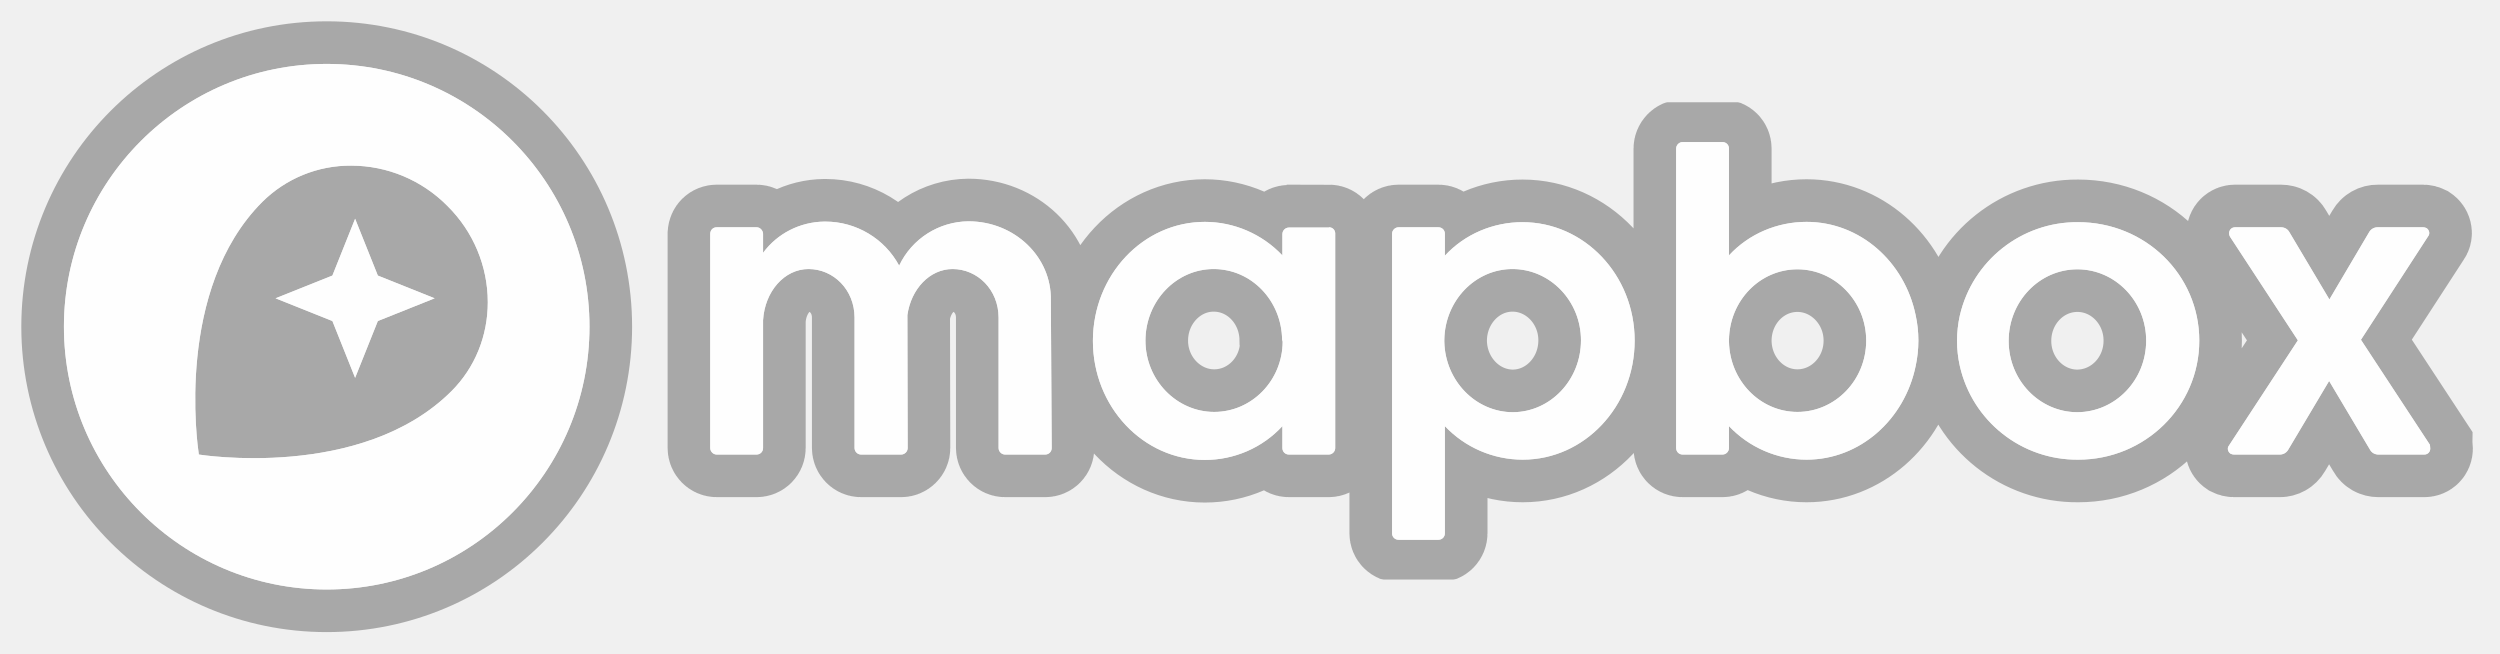
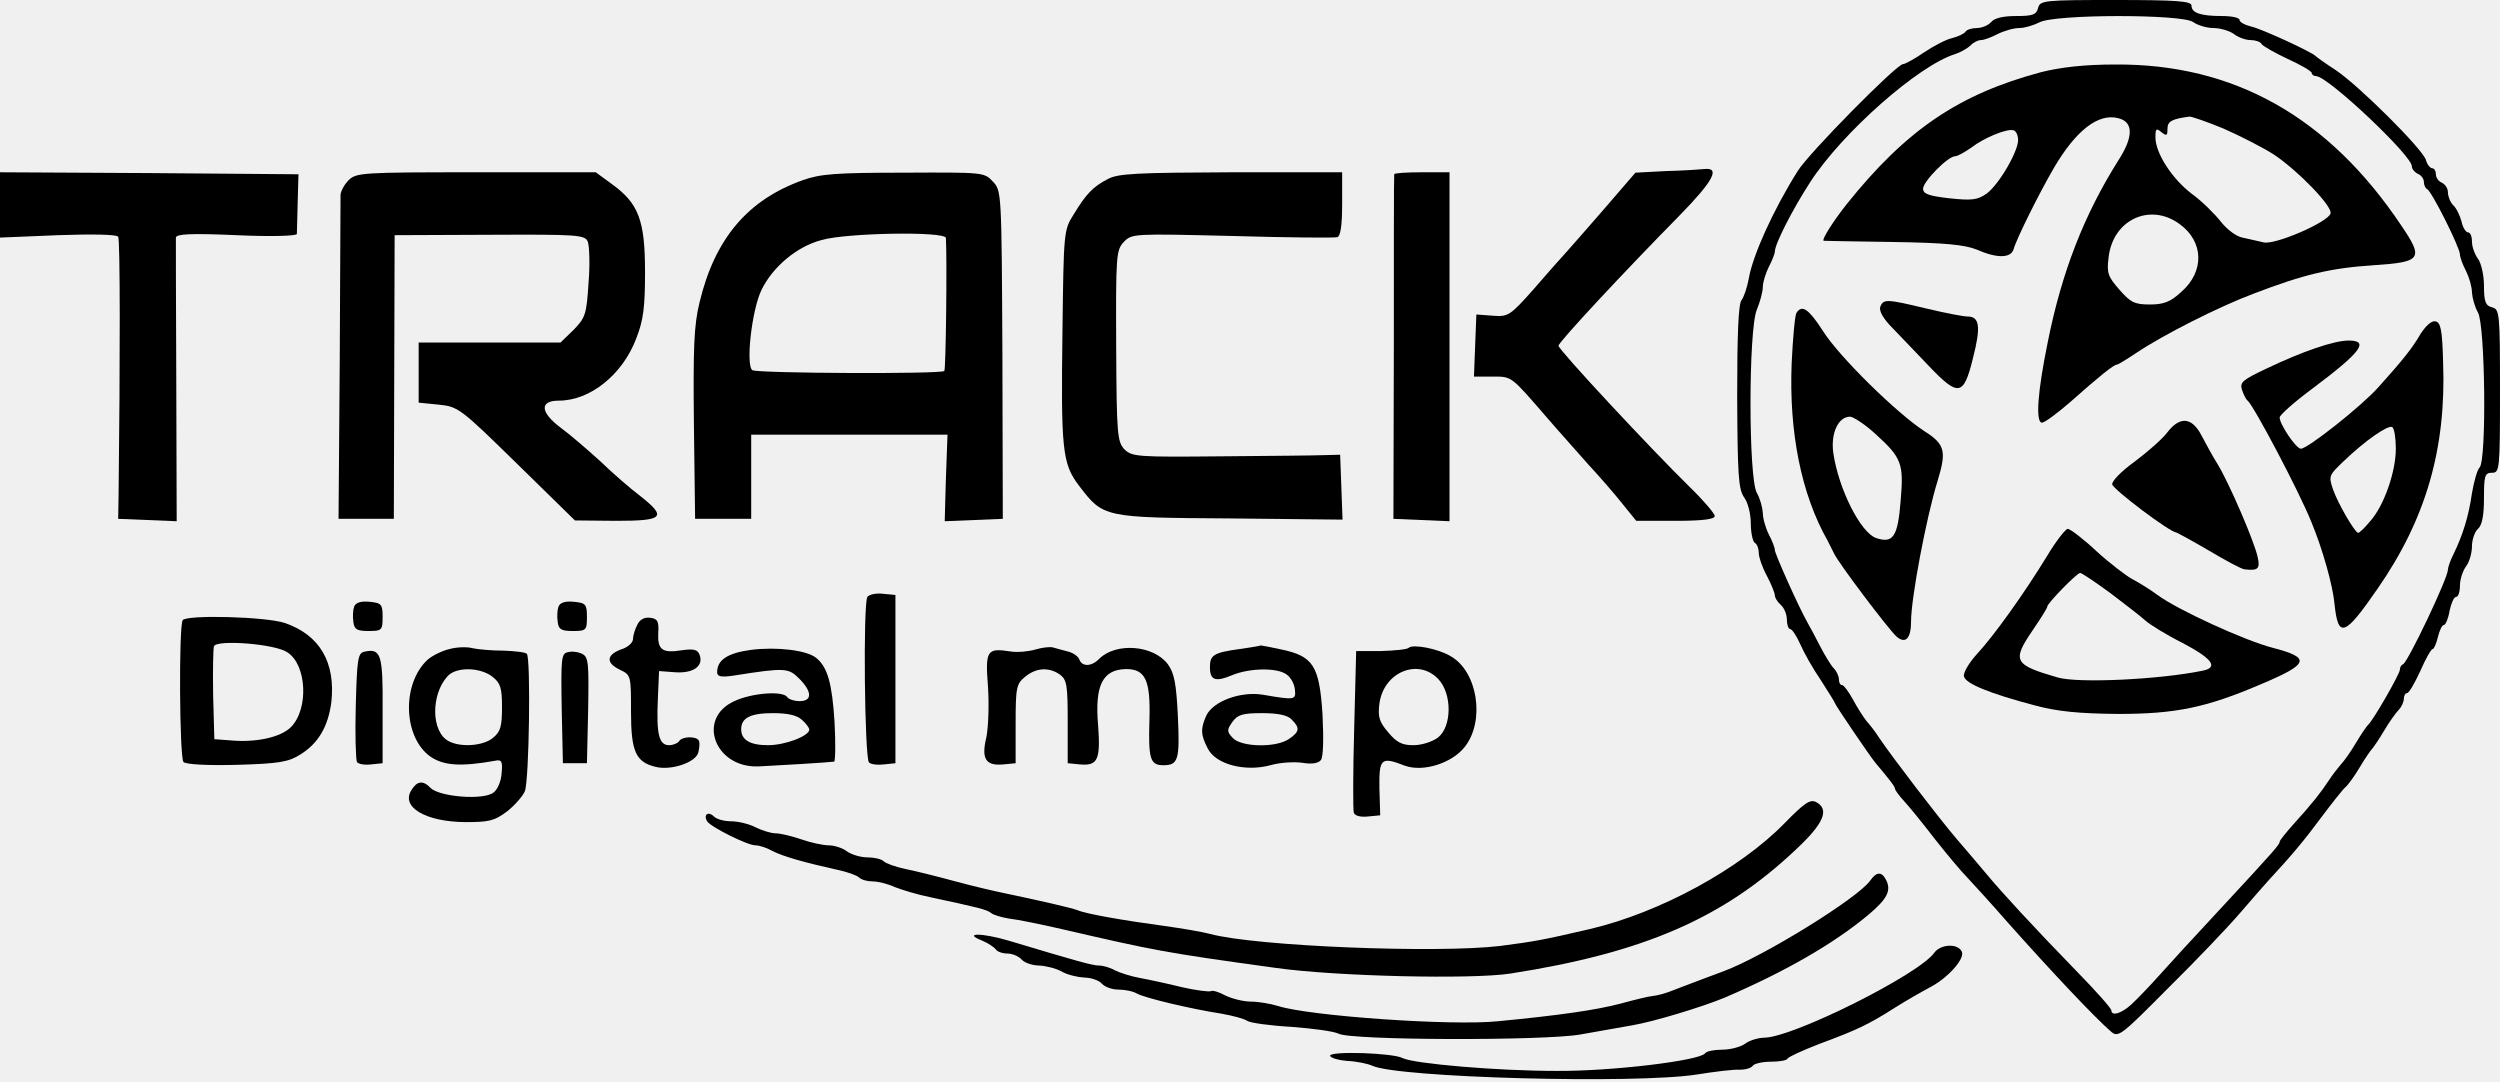
- <svg xmlns="http://www.w3.org/2000/svg" xmlns:xlink="http://www.w3.org/1999/xlink" width="88" height="23" viewBox="0 0 88 23" fill-rule="evenodd">
-   <defs>
-     <path id="logo" d="M11.5 2.25c5.105 0 9.25 4.145 9.25 9.25s-4.145 9.25-9.25 9.25-9.25-4.145-9.25-9.25 4.145-9.25 9.25-9.25zM6.997 15.983c-.051-.338-.828-5.802 2.233-8.873a4.395 4.395 0 013.13-1.28c1.27 0 2.49.51 3.39 1.42.91.9 1.42 2.12 1.42 3.39 0 1.18-.449 2.301-1.28 3.13C12.72 16.93 7 16 7 16l-.003-.017zM15.3 10.5l-2 .8-.8 2-.8-2-2-.8 2-.8.8-2 .8 2 2 .8z" />
-     <path id="text" d="M50.63 8c.13 0 .23.1.23.23V9c.7-.76 1.7-1.18 2.73-1.18 2.17 0 3.95 1.85 3.95 4.17s-1.77 4.19-3.94 4.19c-1.04 0-2.03-.43-2.74-1.18v3.77c0 .13-.1.23-.23.23h-1.4c-.13 0-.23-.1-.23-.23V8.23c0-.12.1-.23.23-.23h1.4zm-3.86.01c.01 0 .01 0 .01-.01.13 0 .22.1.22.22v7.55c0 .12-.1.23-.23.23h-1.4c-.13 0-.23-.1-.23-.23V15c-.7.76-1.69 1.19-2.73 1.19-2.17 0-3.94-1.87-3.94-4.19 0-2.32 1.77-4.19 3.94-4.19 1.03 0 2.02.43 2.73 1.18v-.75c0-.12.1-.23.23-.23h1.4zm26.375-.19a4.24 4.24 0 00-4.16 3.29c-.13.59-.13 1.19 0 1.77a4.233 4.233 0 004.17 3.3c2.35 0 4.26-1.87 4.26-4.19 0-2.32-1.9-4.17-4.27-4.17zM60.63 5c.13 0 .23.1.23.23v3.76c.7-.76 1.7-1.18 2.73-1.18 1.88 0 3.45 1.4 3.84 3.28.13.59.13 1.2 0 1.8-.39 1.88-1.96 3.29-3.84 3.29-1.03 0-2.02-.43-2.73-1.18v.77c0 .12-.1.23-.23.23h-1.4c-.13 0-.23-.1-.23-.23V5.23c0-.12.1-.23.23-.23h1.4zm-34 11h-1.4c-.13 0-.23-.11-.23-.23V8.22c.01-.13.1-.22.23-.22h1.4c.13 0 .22.11.23.22v.68c.5-.68 1.3-1.09 2.16-1.1h.03c1.09 0 2.09.6 2.6 1.55.45-.95 1.4-1.55 2.44-1.56 1.62 0 2.93 1.25 2.9 2.78l.03 5.2c0 .13-.1.23-.23.23h-1.41c-.13 0-.23-.11-.23-.23v-4.59c0-.98-.74-1.71-1.62-1.71-.8 0-1.46.7-1.59 1.62l.01 4.68c0 .13-.11.23-.23.23h-1.41c-.13 0-.23-.11-.23-.23v-4.59c0-.98-.74-1.71-1.62-1.71-.85 0-1.54.79-1.6 1.8v4.5c0 .13-.1.23-.23.23zm53.615 0h-1.61c-.04 0-.08-.01-.12-.03-.09-.06-.13-.19-.06-.28l2.43-3.71-2.39-3.65a.213.213 0 01-.03-.12c0-.12.09-.21.21-.21h1.61c.13 0 .24.06.3.17l1.41 2.37 1.4-2.37a.34.34 0 01.3-.17h1.6c.04 0 .08.01.12.03.09.06.13.19.06.28l-2.37 3.65 2.43 3.7c0 .05.01.09.01.13 0 .12-.09.21-.21.21h-1.61c-.13 0-.24-.06-.3-.17l-1.44-2.42-1.44 2.42a.34.34 0 01-.3.17zm-7.12-1.49c-1.33 0-2.42-1.12-2.42-2.51 0-1.39 1.08-2.52 2.42-2.52 1.33 0 2.42 1.12 2.42 2.51 0 1.39-1.08 2.51-2.42 2.52zm-19.865 0c-1.32 0-2.39-1.11-2.42-2.48v-.07c.02-1.38 1.09-2.49 2.4-2.49 1.32 0 2.41 1.12 2.41 2.51 0 1.39-1.07 2.52-2.39 2.53zm-8.11-2.48c-.01 1.37-1.09 2.47-2.41 2.47s-2.42-1.12-2.42-2.51c0-1.39 1.08-2.52 2.4-2.52 1.33 0 2.39 1.11 2.41 2.48l.02.08zm18.12 2.47c-1.32 0-2.39-1.11-2.41-2.48v-.06c.02-1.38 1.09-2.48 2.41-2.48s2.42 1.12 2.42 2.51c0 1.39-1.09 2.51-2.42 2.51z" />
-   </defs>
-   <mask id="clip">
-     <rect x="0" y="0" width="100%" height="100%" fill="white" />
-     <use xlink:href="#logo" />
-     <use xlink:href="#text" />
-   </mask>
-   <g id="outline" opacity="0.3" stroke="#000" stroke-width="3">
-     <circle mask="url(#clip)" cx="11.5" cy="11.5" r="9.25" />
-     <use xlink:href="#text" mask="url(#clip)" />
-   </g>
-   <g id="fill" opacity="0.9" fill="#fff">
-     <use xlink:href="#logo" />
-     <use xlink:href="#text" />
+ <svg xmlns="http://www.w3.org/2000/svg" version="1.0" width="624pt" height="270pt" viewBox="0 0 624 270" preserveAspectRatio="xMidYMid meet">
+   <g transform="translate(0,270) scale(0.1,-0.1)" fill="#000000" stroke="none">
+     <path d="M5087 2680 c-4 -17 -14 -20 -55 -20 -32 0 -54 -5 -62 -15 -7 -8 -23 -15 -36 -15 -12 0 -25 -4 -28 -9 -3 -5 -18 -12 -33 -16 -15 -3 -47 -20 -71 -36 -23 -16 -47 -29 -52 -29 -16 0 -236 -223 -263 -267 -61 -97 -112 -210 -122 -268 -4 -22 -12 -46 -18 -54 -8 -9 -11 -85 -11 -241 1 -195 3 -230 17 -251 10 -13 17 -42 17 -66 0 -23 5 -45 10 -48 6 -3 10 -15 10 -26 0 -10 9 -36 20 -56 11 -21 20 -43 20 -49 0 -6 7 -17 15 -24 8 -7 15 -23 15 -36 0 -13 4 -24 8 -24 5 0 16 -17 25 -37 9 -21 32 -62 52 -91 19 -30 35 -55 35 -57 0 -4 87 -132 101 -149 39 -46 49 -60 49 -65 0 -3 10 -17 23 -31 13 -14 47 -56 77 -95 30 -38 66 -81 80 -95 14 -15 59 -64 100 -111 112 -126 218 -238 257 -272 20 -18 23 -16 145 107 69 68 150 153 179 187 30 35 61 70 69 79 61 66 92 103 134 160 27 36 54 70 60 75 7 6 23 28 36 50 13 22 27 42 30 45 3 3 17 23 30 45 13 22 30 46 37 53 7 7 13 20 13 28 0 8 4 14 8 14 5 0 19 25 33 55 13 30 27 55 31 55 3 0 9 13 13 30 4 16 10 30 15 30 4 0 11 16 14 35 4 19 11 35 16 35 6 0 10 13 10 28 0 16 7 37 15 48 8 10 15 33 15 50 0 17 7 37 15 44 10 9 15 32 15 76 0 57 2 64 20 64 19 0 20 7 20 204 0 195 -1 204 -20 209 -16 4 -20 14 -20 54 0 26 -7 57 -15 67 -8 11 -15 30 -15 43 0 13 -4 23 -10 23 -5 0 -13 12 -16 27 -4 15 -13 34 -21 41 -7 7 -13 22 -13 32 0 10 -7 20 -15 24 -8 3 -15 12 -15 21 0 8 -4 15 -9 15 -5 0 -13 9 -16 21 -9 28 -168 186 -225 224 -25 16 -47 32 -50 35 -11 11 -137 69 -162 74 -16 4 -28 11 -28 16 0 6 -20 10 -44 10 -54 0 -76 8 -76 26 0 11 -34 14 -189 14 -180 0 -189 -1 -194 -20z m387 -35 c11 -8 34 -15 51 -15 17 0 40 -7 51 -15 10 -8 29 -15 41 -15 12 0 25 -4 28 -10 3 -5 33 -22 65 -37 33 -15 60 -31 60 -35 0 -4 5 -8 11 -8 29 0 239 -198 239 -225 0 -7 7 -15 15 -19 8 -3 15 -12 15 -20 0 -8 4 -16 8 -18 11 -4 82 -146 82 -163 0 -7 7 -26 15 -41 8 -16 15 -40 15 -54 1 -14 7 -36 15 -50 18 -31 22 -369 4 -387 -6 -6 -14 -35 -19 -64 -8 -57 -23 -105 -46 -152 -8 -16 -14 -33 -14 -39 0 -21 -100 -231 -112 -236 -5 -2 -8 -8 -8 -14 0 -10 -68 -129 -80 -138 -3 -3 -17 -23 -30 -45 -13 -22 -30 -46 -38 -54 -7 -8 -21 -26 -30 -40 -19 -29 -41 -57 -89 -110 -18 -20 -33 -39 -33 -42 0 -7 -13 -22 -154 -174 -56 -60 -122 -132 -147 -160 -24 -27 -55 -59 -69 -72 -25 -23 -50 -30 -50 -15 0 5 -39 49 -87 98 -107 110 -188 198 -226 244 -16 19 -49 58 -74 87 -42 49 -160 203 -193 252 -8 13 -22 31 -31 41 -8 10 -24 35 -34 54 -11 20 -23 36 -27 36 -5 0 -8 6 -8 14 0 8 -6 21 -13 28 -7 7 -22 32 -34 55 -12 23 -26 50 -32 60 -23 41 -81 171 -81 180 0 6 -7 24 -15 39 -8 16 -15 40 -15 54 -1 14 -7 36 -15 50 -21 37 -21 406 0 457 8 19 15 45 15 57 0 11 7 34 15 50 8 15 15 33 15 38 0 19 44 105 88 173 80 124 271 292 362 320 13 4 30 14 38 21 7 8 19 14 27 14 7 0 26 7 41 15 16 8 40 15 54 15 14 0 36 7 50 14 37 21 357 21 384 1z" />
+     <path d="M5095 2520 c-206 -55 -337 -144 -486 -330 -34 -43 -63 -89 -57 -91 2 0 80 -2 173 -3 131 -2 179 -7 209 -19 50 -22 85 -22 92 1 7 26 64 140 100 202 55 94 111 138 161 125 38 -9 39 -46 0 -106 -85 -135 -141 -278 -176 -454 -25 -122 -31 -200 -14 -200 6 0 39 24 72 53 71 63 107 92 115 92 3 0 24 13 48 29 67 45 205 115 293 148 125 48 192 64 300 71 120 8 125 16 68 100 -181 270 -417 403 -713 401 -78 0 -137 -7 -185 -19z m455 -141 c41 -18 98 -47 126 -65 61 -41 147 -130 141 -147 -7 -22 -139 -79 -167 -72 -14 3 -38 9 -53 12 -16 3 -39 21 -54 40 -15 19 -47 51 -72 69 -50 38 -91 102 -91 141 0 22 2 24 15 13 13 -10 15 -9 15 8 0 19 10 25 55 31 6 0 44 -13 85 -30z m-513 -25 c4 -26 -46 -113 -78 -137 -23 -16 -36 -18 -93 -12 -52 6 -66 11 -66 24 0 18 62 81 80 81 6 0 24 10 41 22 31 24 87 47 104 43 6 -1 11 -10 12 -21z m403 -213 c61 -44 63 -119 4 -170 -27 -25 -44 -31 -78 -31 -38 0 -48 5 -76 37 -28 32 -32 41 -27 80 10 94 103 138 177 84z" />
+     <path d="M4693 1934 c-3 -10 7 -29 30 -52 19 -20 60 -63 90 -94 75 -79 88 -77 111 16 21 81 17 106 -13 106 -11 0 -57 9 -103 20 -100 24 -107 24 -115 4z" />
+     <path d="M4484 1919 c-4 -6 -9 -63 -12 -125 -7 -173 24 -328 90 -444 4 -8 11 -22 15 -30 9 -22 139 -194 157 -209 22 -19 36 -5 36 38 0 58 38 259 66 350 23 75 19 92 -33 125 -68 44 -213 186 -253 250 -35 54 -52 67 -66 45z m197 -302 c66 -60 71 -74 63 -167 -7 -90 -19 -107 -61 -93 -39 13 -94 123 -107 212 -7 49 12 91 42 91 9 -1 38 -20 63 -43z" />
+     <path d="M6042 1867 c-21 -36 -43 -64 -106 -134 -42 -47 -176 -153 -193 -153 -12 0 -53 61 -53 78 0 6 37 39 83 73 120 90 142 119 89 119 -36 0 -115 -27 -205 -70 -59 -28 -67 -34 -61 -53 4 -12 10 -24 14 -27 14 -10 130 -229 160 -305 27 -65 53 -157 57 -203 9 -86 25 -81 107 38 121 174 172 350 164 565 -2 82 -6 100 -19 103 -10 2 -24 -11 -37 -31z m-62 -287 c0 -58 -30 -144 -65 -182 -13 -16 -26 -28 -29 -28 -8 0 -51 74 -63 109 -11 33 -10 35 27 70 54 52 111 91 121 85 5 -3 9 -27 9 -54z" />
+     <path d="M5409 1620 c-13 -17 -50 -49 -82 -73 -32 -23 -56 -48 -55 -56 3 -13 143 -119 160 -120 3 -1 40 -21 81 -45 42 -25 81 -46 89 -47 34 -4 40 1 33 31 -8 38 -71 184 -99 230 -12 19 -30 52 -41 73 -24 46 -54 49 -86 7z" />
+     <path d="M5110 1313 c-58 -95 -134 -201 -176 -246 -19 -21 -34 -46 -32 -55 3 -18 64 -43 178 -73 56 -15 109 -20 206 -21 143 0 219 15 357 74 121 51 126 66 30 91 -70 18 -238 95 -288 132 -16 12 -43 29 -60 38 -16 8 -58 40 -92 71 -33 31 -66 56 -72 56 -5 0 -29 -30 -51 -67z m157 -93 c37 -28 77 -59 88 -69 11 -10 53 -36 93 -56 74 -39 90 -61 50 -69 -106 -22 -310 -32 -362 -17 -110 32 -115 41 -61 120 19 28 35 53 35 57 0 8 73 83 82 84 4 0 38 -23 75 -50z" />
+     <path d="M4158 2273 l-76 -4 -75 -87 c-42 -48 -86 -99 -99 -113 -13 -14 -50 -56 -82 -93 -57 -64 -62 -67 -100 -64 l-41 3 -3 -77 -3 -78 46 0 c49 0 45 3 135 -101 30 -35 78 -88 105 -119 28 -30 66 -74 85 -98 l34 -42 98 0 c68 0 98 4 98 12 0 6 -28 39 -62 72 -97 95 -328 343 -328 353 0 9 167 188 303 326 84 86 102 120 60 115 -10 -1 -52 -4 -95 -5z" />
+     <path d="M0 2189 l0 -82 145 6 c85 3 147 2 150 -4 5 -7 5 -307 1 -644 l-1 -60 73 -3 73 -3 -1 348 c-1 191 -1 353 -1 360 1 9 37 11 151 6 87 -4 150 -2 151 3 0 5 1 41 2 79 l2 70 -372 3 -373 2 0 -81z" />
+     <path d="M870 2250 c-11 -11 -20 -28 -20 -37 0 -10 -1 -196 -2 -413 l-3 -395 69 0 69 0 1 354 1 354 237 1 c218 1 238 0 245 -17 4 -10 6 -56 2 -103 -5 -79 -8 -87 -37 -117 l-33 -32 -177 0 -177 0 0 -75 0 -75 50 -5 c49 -5 54 -9 195 -147 l145 -142 103 -1 c119 0 127 9 60 62 -24 18 -69 57 -100 87 -32 29 -76 67 -98 83 -52 39 -54 68 -5 68 78 0 159 65 193 155 18 46 22 78 22 166 0 129 -16 171 -82 219 l-41 30 -299 0 c-285 0 -299 -1 -318 -20z" />
+     <path d="M2003 2250 c-137 -49 -219 -146 -257 -305 -14 -57 -16 -113 -14 -305 l3 -235 70 0 70 0 0 105 0 105 245 0 245 0 -4 -108 -3 -108 73 3 72 3 -1 409 c-2 407 -2 410 -24 433 -21 23 -24 23 -222 22 -169 0 -209 -3 -253 -19z m358 -144 c3 -56 0 -328 -4 -332 -8 -8 -465 -6 -479 2 -17 11 -2 150 23 201 28 57 88 108 150 124 63 18 309 22 310 5z" />
+     <path d="M2765 2253 c-37 -19 -54 -37 -85 -88 -25 -39 -25 -45 -28 -285 -4 -301 -1 -337 41 -392 61 -80 61 -80 378 -82 l280 -3 -3 81 -3 81 -40 -1 c-22 -1 -139 -2 -259 -3 -206 -2 -220 -1 -239 17 -18 19 -20 35 -21 258 -1 226 0 240 19 260 20 21 24 21 270 15 138 -4 256 -5 263 -3 8 3 12 29 12 83 l0 79 -277 0 c-235 -1 -283 -3 -308 -17z" />
+     <path d="M3480 2265 c-1 -3 -1 -197 -1 -432 l-1 -428 70 -3 70 -3 0 436 0 435 -69 0 c-38 0 -69 -2 -69 -5z" />
+     <path d="M2165 1210 c-11 -17 -7 -402 4 -413 5 -5 21 -7 37 -5 l29 3 0 210 0 210 -32 3 c-17 2 -34 -2 -38 -8z" />
+     <path d="M884 1186 c-3 -8 -4 -25 -2 -38 2 -19 9 -23 38 -23 33 0 35 2 35 35 0 32 -3 35 -33 38 -21 2 -34 -2 -38 -12z" />
+     <path d="M1394 1186 c-3 -8 -4 -25 -2 -38 2 -19 9 -23 38 -23 33 0 35 2 35 35 0 32 -3 35 -33 38 -21 2 -34 -2 -38 -12z" />
+     <path d="M456 1152 c-10 -16 -8 -344 2 -354 6 -6 60 -9 134 -7 105 3 128 7 158 26 45 28 69 70 77 130 11 100 -29 168 -116 198 -48 16 -246 21 -255 7z m261 -80 c49 -31 54 -142 9 -187 -25 -25 -86 -39 -151 -33 l-40 3 -3 109 c-1 61 0 116 2 123 7 17 152 6 183 -15z" />
+     <path d="M1591 1141 c-6 -11 -11 -27 -11 -36 0 -9 -13 -21 -30 -26 -37 -14 -38 -34 -2 -51 27 -13 27 -15 27 -105 0 -99 12 -125 61 -137 39 -10 101 11 107 36 3 12 4 25 1 30 -7 11 -42 10 -49 -2 -3 -5 -15 -10 -25 -10 -25 0 -32 27 -28 115 l3 70 41 -3 c45 -3 71 16 60 44 -5 13 -15 15 -44 11 -49 -8 -61 1 -59 43 2 29 -2 36 -20 38 -14 2 -26 -4 -32 -17z" />
+     <path d="M1122 1080 c-18 -4 -42 -16 -54 -26 -66 -60 -62 -195 7 -243 33 -22 75 -25 160 -10 17 4 20 -1 17 -31 -1 -19 -10 -41 -20 -48 -25 -20 -134 -11 -157 11 -19 20 -34 18 -48 -5 -27 -42 34 -79 134 -80 60 0 73 3 105 27 19 15 39 38 44 50 11 28 15 333 5 343 -3 4 -30 7 -58 8 -29 0 -63 3 -77 6 -14 4 -40 3 -58 -2z m107 -69 c20 -16 24 -27 24 -76 0 -49 -4 -62 -23 -77 -24 -20 -80 -24 -110 -8 -44 23 -45 116 -3 162 21 24 81 23 112 -1z" />
+     <path d="M1875 1078 c-59 -8 -85 -25 -85 -56 0 -11 10 -13 43 -8 127 20 135 19 162 -8 32 -32 33 -56 1 -56 -14 0 -28 5 -31 10 -10 16 -87 11 -132 -10 -95 -43 -49 -167 60 -163 43 2 177 10 189 12 3 1 4 45 1 99 -6 95 -17 137 -46 160 -23 19 -97 28 -162 20z m127 -175 c10 -9 18 -20 18 -24 0 -16 -60 -39 -103 -39 -45 0 -67 13 -67 40 0 28 23 40 79 40 37 0 60 -5 73 -17z" />
+     <path d="M2585 1079 c-16 -5 -45 -8 -63 -5 -59 9 -63 3 -56 -88 3 -44 1 -101 -4 -126 -13 -54 -2 -72 42 -68 l31 3 0 98 c0 92 2 100 24 118 28 23 60 24 87 5 17 -13 19 -27 19 -118 l0 -103 31 -3 c44 -4 51 12 45 96 -9 102 11 141 70 142 48 0 61 -28 58 -127 -3 -98 2 -113 35 -113 37 0 41 14 36 122 -4 82 -9 108 -25 130 -36 48 -129 55 -171 14 -19 -20 -43 -21 -50 -2 -3 8 -16 17 -29 20 -13 3 -29 8 -37 10 -7 2 -26 0 -43 -5z" />
+     <path d="M3094 1080 c-65 -9 -74 -15 -74 -45 0 -33 13 -38 56 -20 44 18 113 19 136 1 10 -7 19 -24 20 -37 3 -26 1 -27 -80 -13 -55 9 -124 -16 -141 -52 -15 -33 -14 -49 4 -83 20 -39 93 -58 156 -41 24 7 60 9 80 6 24 -4 40 -1 46 7 6 7 7 53 4 114 -8 122 -23 145 -103 162 -27 6 -50 10 -51 10 -1 -1 -25 -5 -53 -9z m130 -176 c21 -21 20 -30 -6 -48 -32 -23 -120 -21 -141 2 -15 16 -15 20 -1 40 13 18 25 22 74 22 40 0 64 -5 74 -16z" />
+     <path d="M3516 1083 c-4 -4 -35 -7 -69 -8 l-62 0 -5 -195 c-3 -107 -3 -201 -1 -208 2 -8 16 -12 35 -10 l31 3 -2 68 c-1 74 4 79 63 56 46 -17 119 6 151 48 50 65 31 187 -36 225 -31 19 -95 31 -105 21z m74 -78 c35 -37 34 -119 -1 -146 -13 -10 -40 -19 -61 -19 -29 0 -42 7 -63 32 -23 27 -26 39 -22 72 11 79 97 114 147 61z" />
+     <path d="M908 1073 c-15 -4 -17 -22 -20 -135 -2 -71 0 -134 3 -140 3 -5 19 -8 35 -6 l29 3 0 133 c1 140 -4 155 -47 145z" />
+     <path d="M1417 1072 c-16 -3 -17 -16 -15 -140 l3 -137 30 0 30 0 3 132 c2 118 1 133 -15 141 -10 5 -26 7 -36 4z" />
+     <path d="M4455 646 c-112 -115 -312 -224 -487 -265 -116 -27 -138 -31 -223 -42 -157 -19 -612 -1 -725 30 -19 5 -71 14 -115 20 -97 13 -195 30 -215 39 -15 6 -99 25 -180 42 -25 5 -81 18 -125 30 -44 12 -100 26 -125 31 -24 5 -49 14 -54 19 -6 6 -24 10 -41 10 -17 0 -40 7 -51 15 -10 8 -31 15 -45 15 -15 0 -46 7 -69 15 -23 8 -52 15 -64 15 -11 0 -34 7 -50 15 -15 8 -43 15 -60 15 -18 0 -37 5 -44 12 -14 14 -27 5 -17 -12 9 -14 100 -60 121 -60 9 0 28 -6 42 -14 27 -14 81 -29 162 -47 24 -5 49 -14 54 -19 6 -6 21 -10 34 -10 13 0 38 -6 55 -14 18 -7 57 -19 87 -25 121 -26 143 -31 154 -40 6 -5 27 -11 46 -14 19 -2 78 -14 130 -26 234 -54 252 -58 535 -97 149 -21 488 -29 585 -14 333 52 531 138 712 309 71 66 85 101 51 119 -15 8 -30 -3 -78 -52z" />
+     <path d="M4668 502 c-31 -44 -269 -191 -368 -227 -25 -9 -61 -23 -80 -30 -19 -7 -44 -17 -55 -21 -11 -4 -29 -9 -40 -10 -11 -1 -47 -10 -80 -19 -61 -16 -150 -29 -306 -44 -115 -12 -471 13 -549 38 -19 6 -50 11 -68 11 -18 0 -46 7 -63 15 -16 9 -33 14 -37 11 -4 -2 -37 2 -72 10 -36 9 -83 19 -105 23 -22 4 -50 13 -62 19 -12 7 -30 12 -40 12 -16 0 -55 11 -225 62 -67 20 -117 20 -66 0 14 -6 29 -16 33 -21 3 -6 17 -11 29 -11 13 0 29 -7 36 -15 7 -8 27 -15 44 -15 17 -1 42 -7 56 -15 14 -8 39 -14 56 -15 17 0 37 -7 44 -15 7 -8 25 -15 41 -15 16 0 37 -4 47 -10 20 -11 133 -38 210 -50 29 -5 58 -13 65 -18 7 -5 56 -12 110 -15 53 -4 106 -11 118 -17 30 -17 516 -18 604 -2 39 7 97 17 130 23 53 9 175 46 230 69 149 64 272 134 360 208 45 38 56 59 43 85 -11 22 -24 22 -40 -1z" />
+     <path d="M4828 322 c-38 -54 -350 -210 -423 -212 -16 0 -39 -7 -49 -15 -11 -8 -37 -15 -57 -15 -21 0 -40 -4 -43 -9 -12 -18 -231 -45 -371 -44 -149 0 -356 18 -384 32 -24 13 -181 18 -181 6 0 -5 19 -11 42 -13 24 -1 52 -7 63 -12 63 -30 658 -46 810 -22 44 7 92 13 107 12 15 0 29 4 33 10 3 5 24 10 45 10 21 0 40 3 42 8 2 4 37 20 78 36 97 36 124 49 190 91 30 19 69 41 86 50 45 23 88 71 81 89 -9 22 -53 20 -69 -2z" />
  </g>
</svg>
